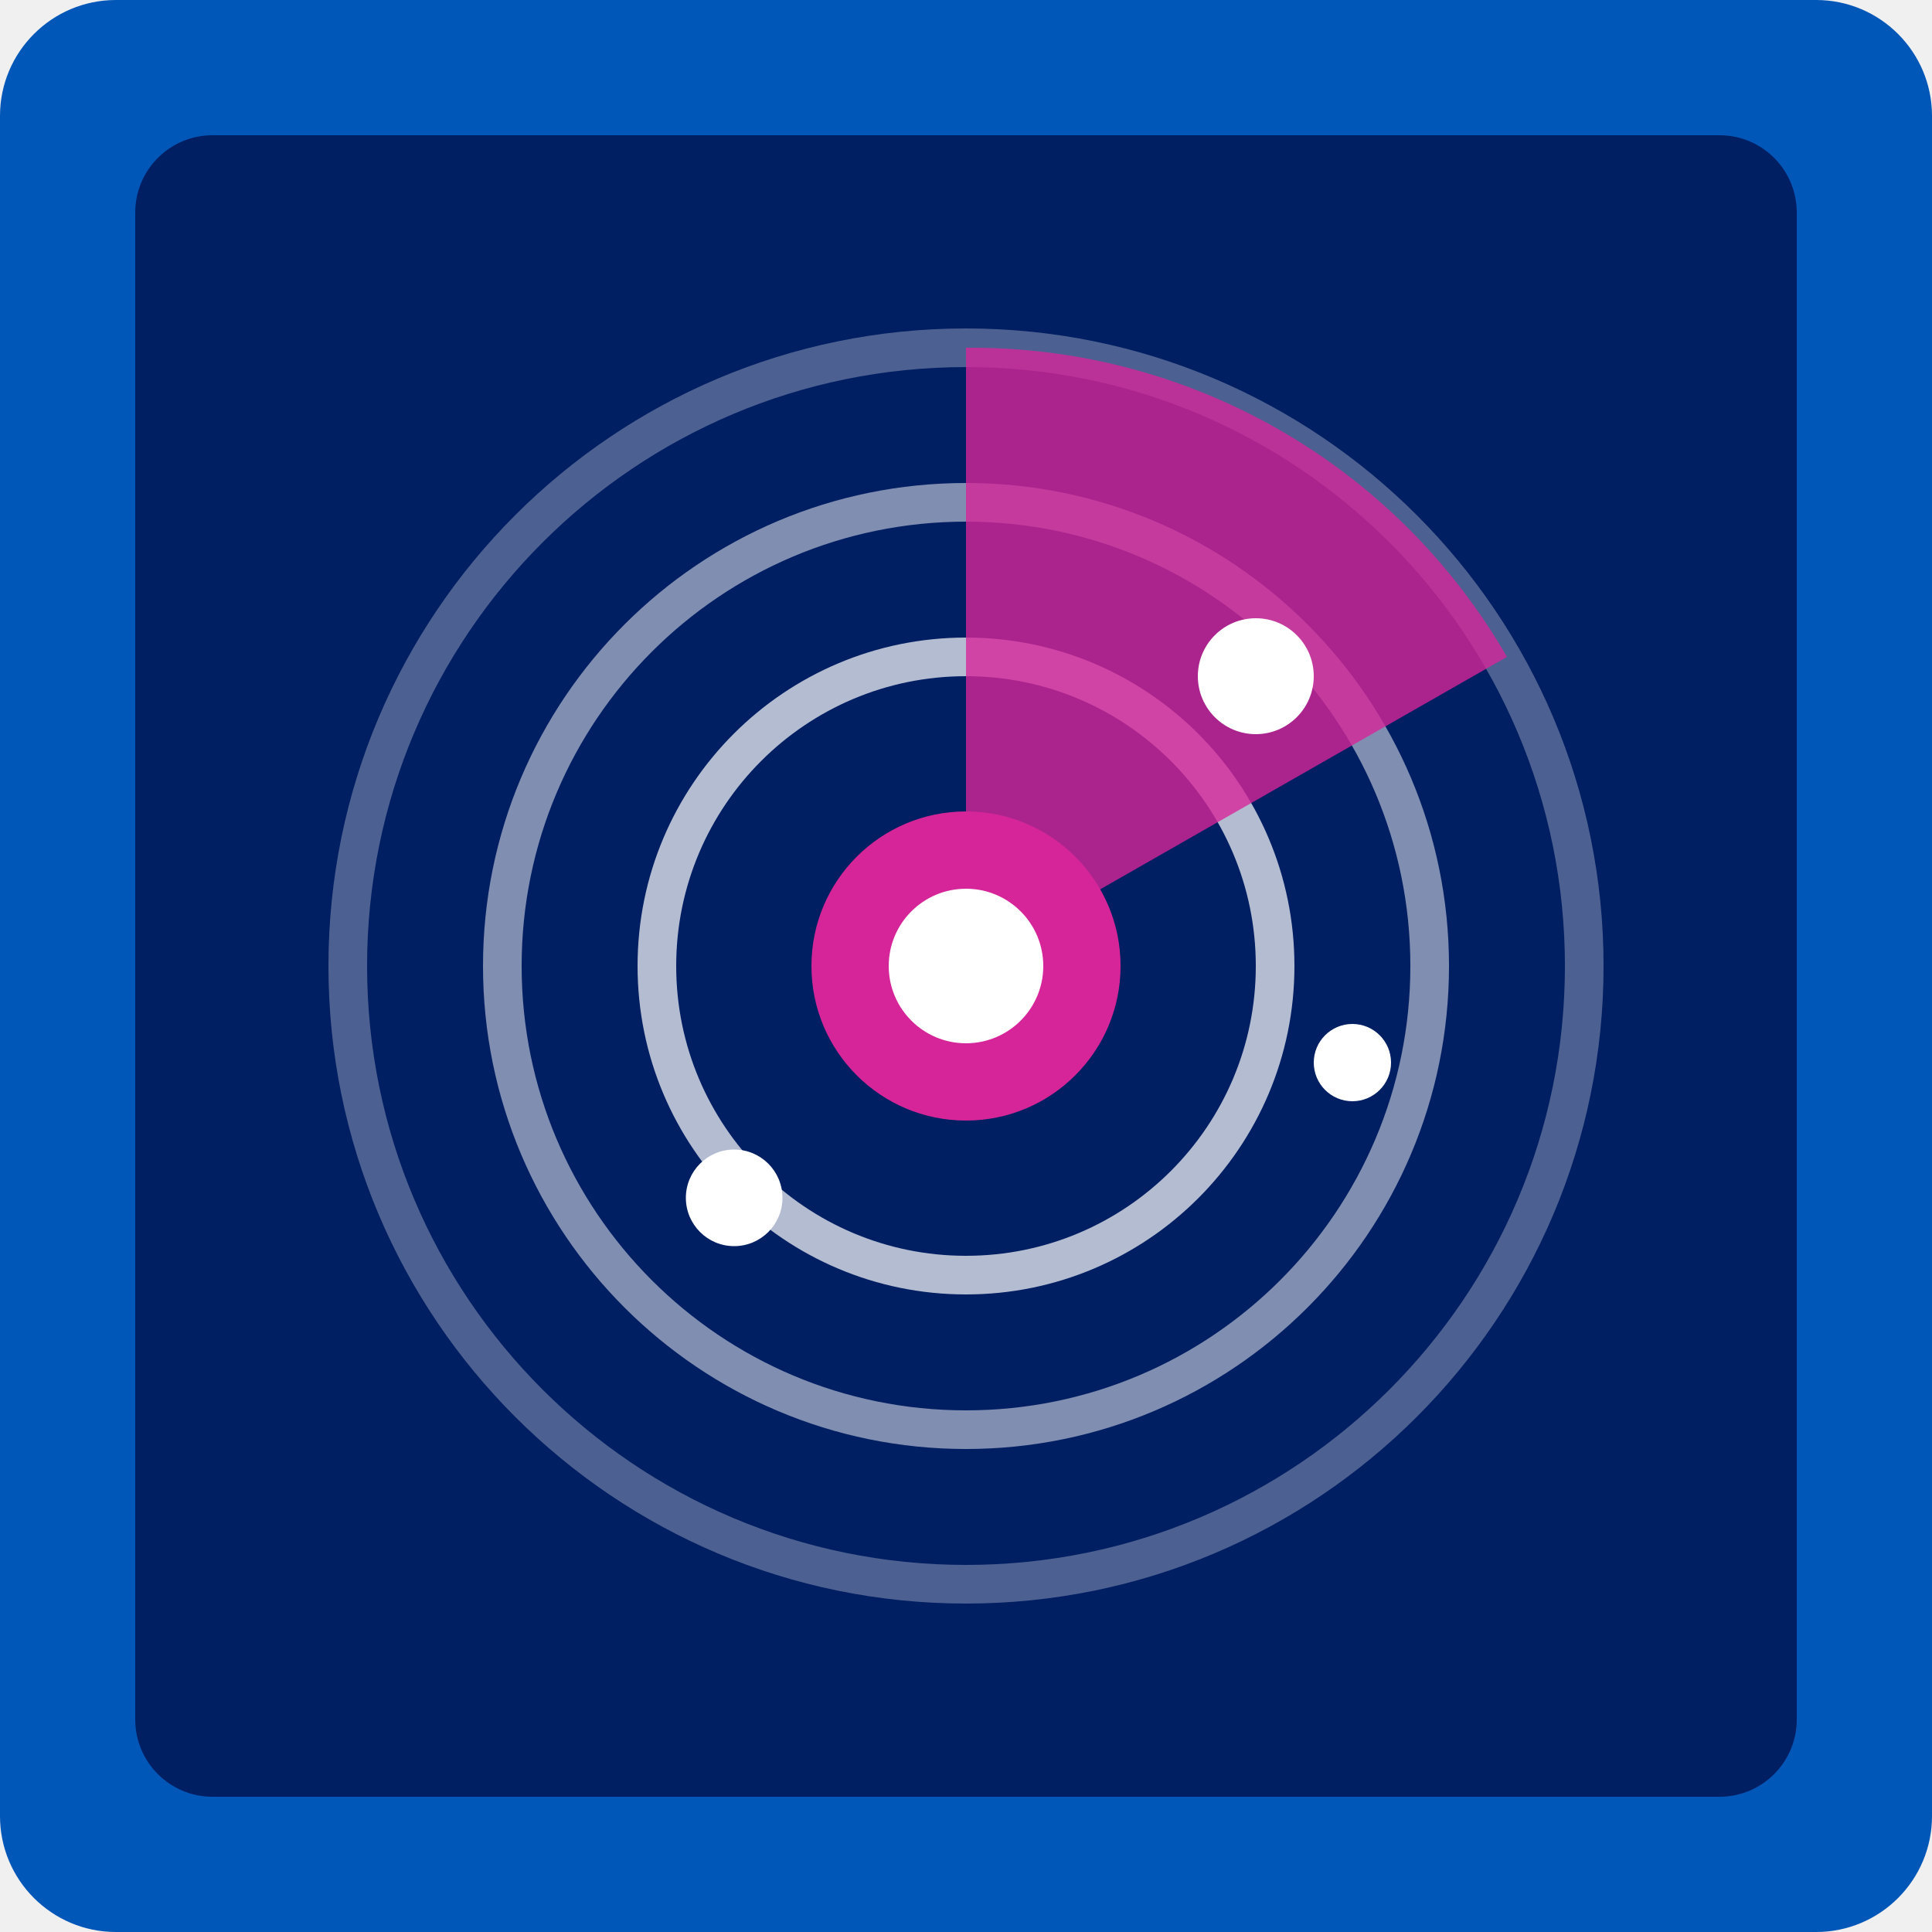
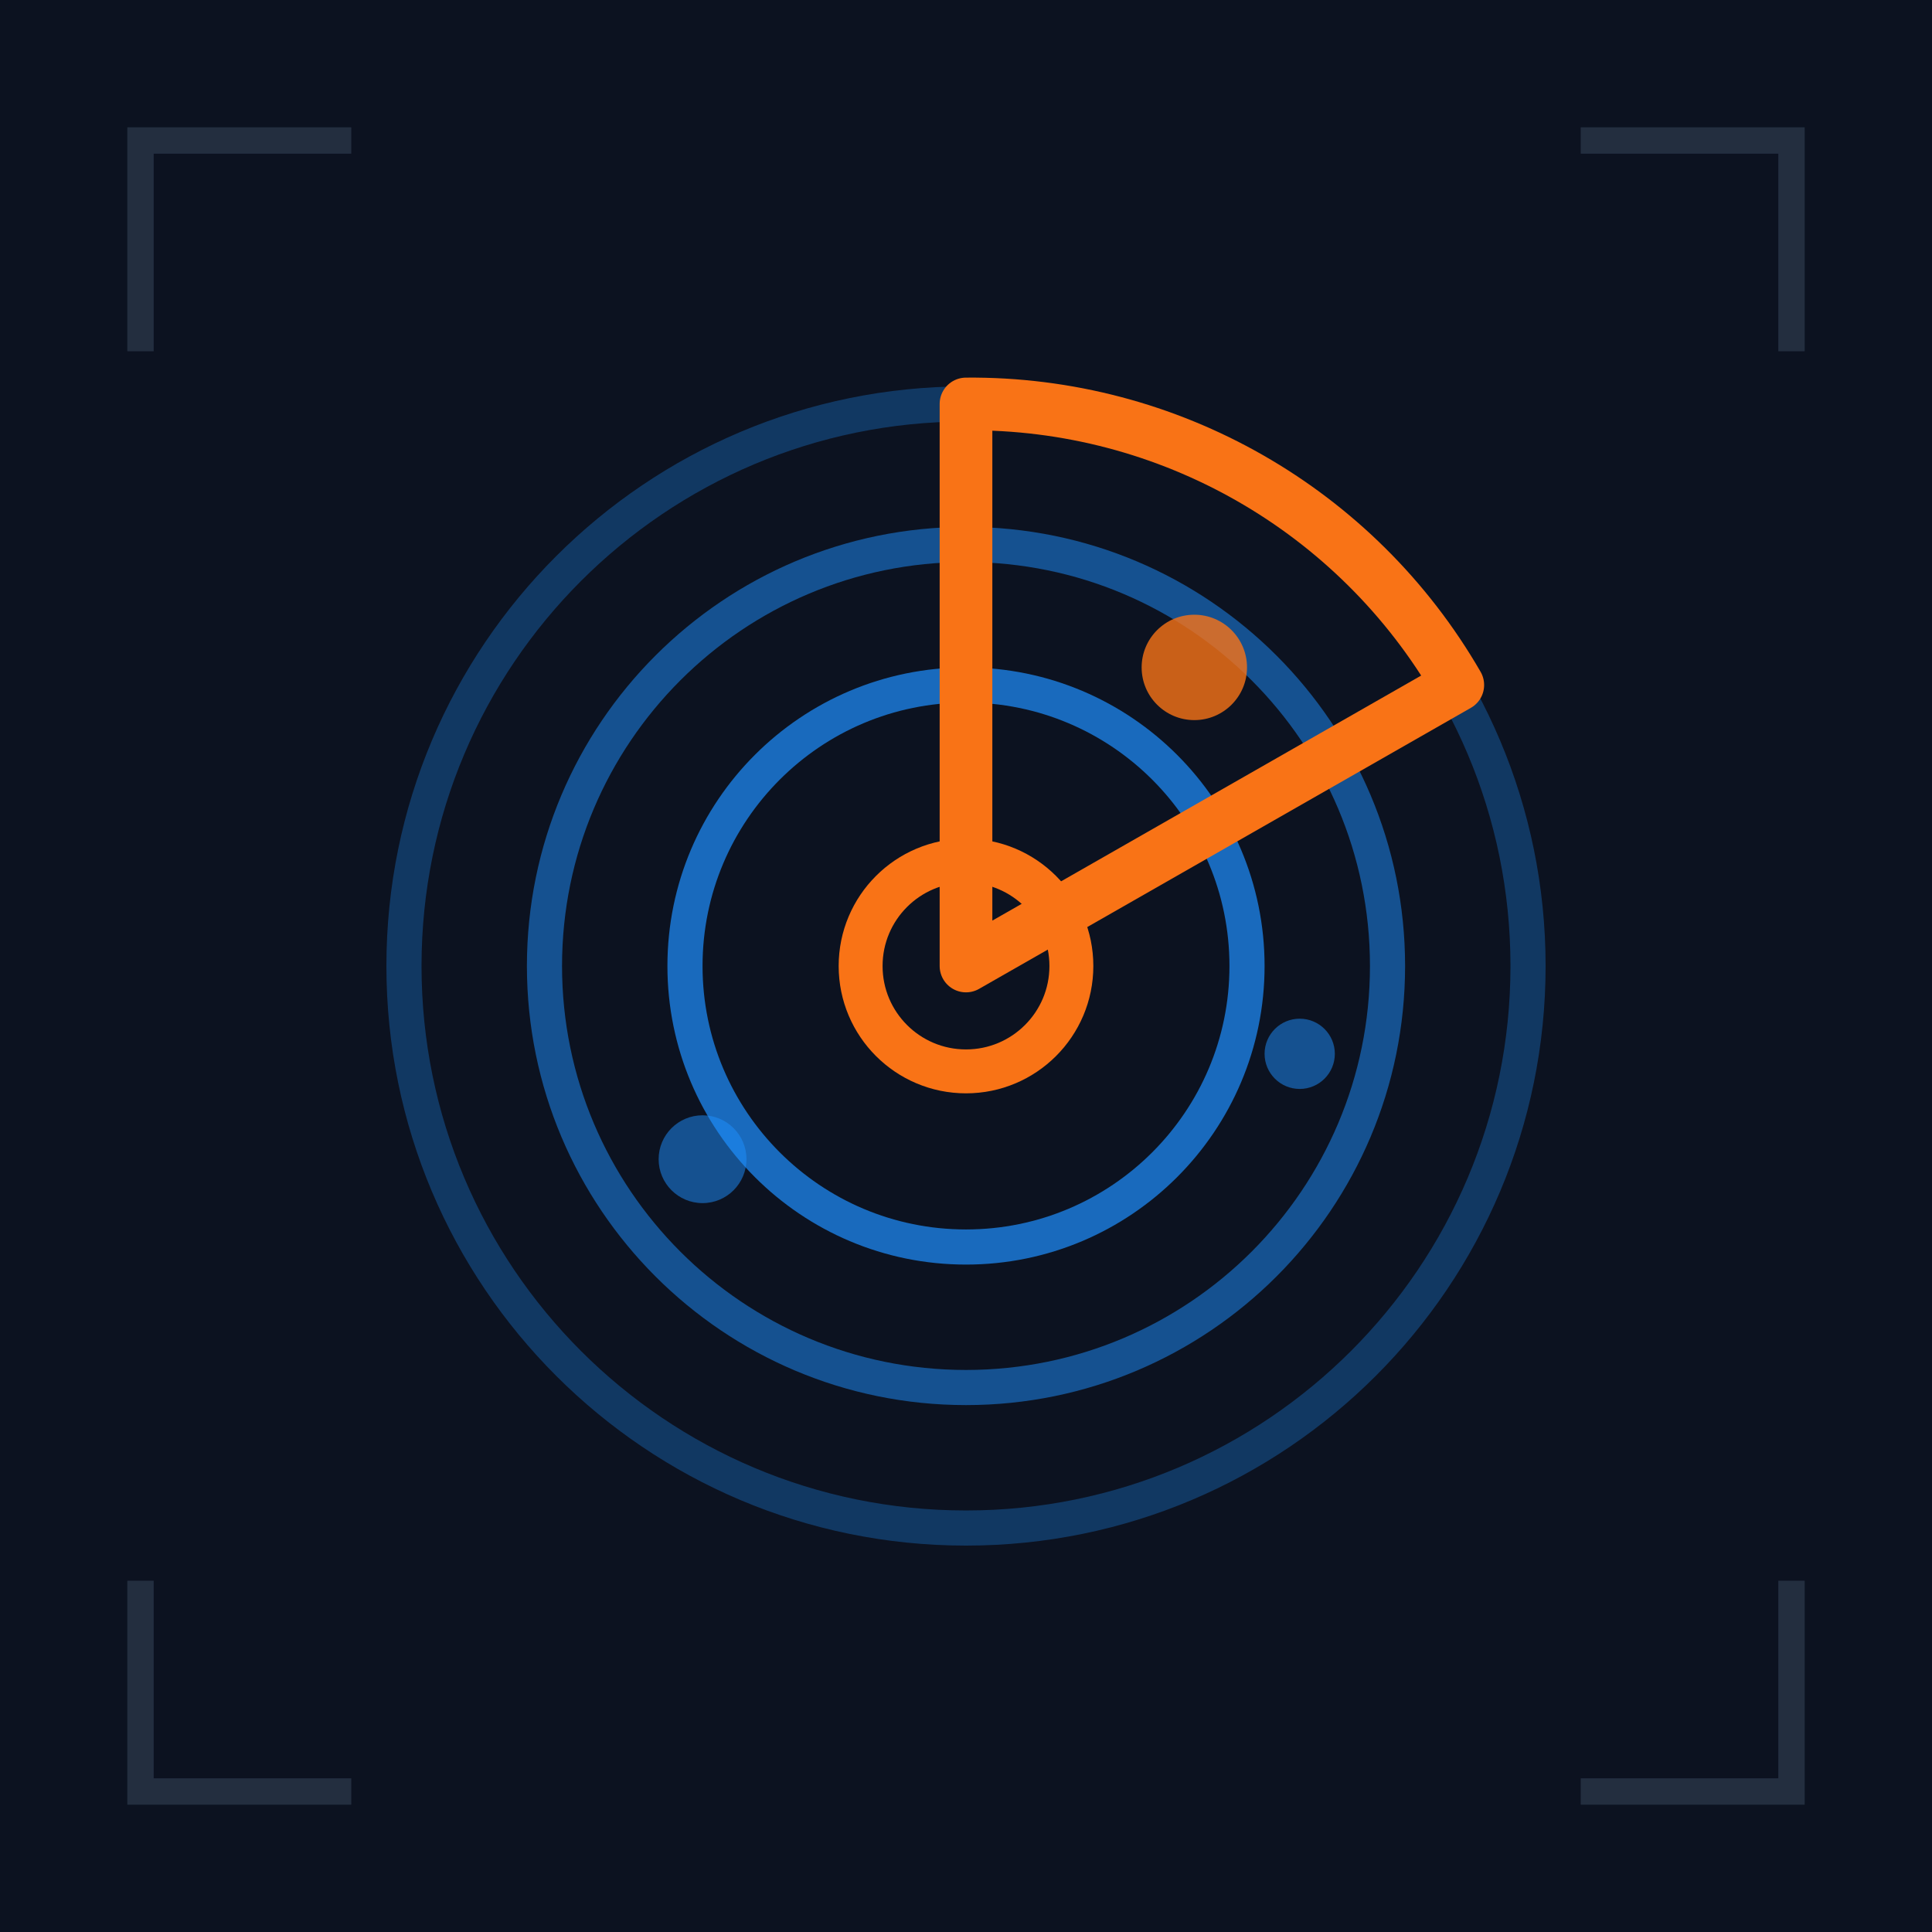
- <svg xmlns="http://www.w3.org/2000/svg" width="100" height="100" viewBox="0 0 100 100">
-   <rect width="100" height="100" rx="6" fill="#0057B7" />
-   <rect x="7" y="7" width="86" height="86" rx="4" fill="#001E62" />
-   <circle cx="50" cy="50" r="32" fill="none" stroke="white" stroke-width="2" opacity="0.3" />
-   <circle cx="50" cy="50" r="24" fill="none" stroke="white" stroke-width="2" opacity="0.5" />
-   <circle cx="50" cy="50" r="16" fill="none" stroke="white" stroke-width="2" opacity="0.7" />
-   <path d="M50 50 L50 18 A32 32 0 0 1 78 34 Z" fill="#D62598" opacity="0.8" />
-   <circle cx="50" cy="50" r="8" fill="#D62598" />
-   <circle cx="50" cy="50" r="4" fill="white" />
-   <circle cx="65" cy="35" r="3" fill="white" />
-   <circle cx="38" cy="62" r="2.5" fill="white" />
-   <circle cx="70" cy="55" r="2" fill="white" />
+ <svg xmlns="http://www.w3.org/2000/svg" width="110" height="110" viewBox="0 0 110 110">
+   <rect width="110" height="110" fill="#0c1220" />
+   <circle cx="55" cy="55" r="32" fill="none" stroke="#1E90FF" stroke-width="2" stroke-linecap="square" opacity="0.3" />
+   <circle cx="55" cy="55" r="24" fill="none" stroke="#1E90FF" stroke-width="2" stroke-linecap="square" opacity="0.5" />
+   <circle cx="55" cy="55" r="16" fill="none" stroke="#1E90FF" stroke-width="2" stroke-linecap="square" opacity="0.7" />
+   <path d="M55 55 L55 23 A32 32 0 0 1 83 39 Z" fill="none" stroke="#F97316" stroke-width="3" stroke-linecap="square" stroke-linejoin="round" />
+   <circle cx="55" cy="55" r="6" fill="none" stroke="#F97316" stroke-width="2.5" />
+   <circle cx="68" cy="38" r="3" fill="#F97316" opacity="0.8" />
+   <circle cx="40" cy="66" r="2.5" fill="#1E90FF" opacity="0.5" />
+   <circle cx="74" cy="60" r="2" fill="#1E90FF" opacity="0.5" />
+   <g stroke="#5a6f8a" stroke-width="1.5" fill="none" opacity="0.3">
+     <polyline points="8,20 8,8 20,8" />
+     <polyline points="90,8 102,8 102,20" />
+     <polyline points="102,90 102,102 90,102" />
+     <polyline points="20,102 8,102 8,90" />
+   </g>
</svg>
